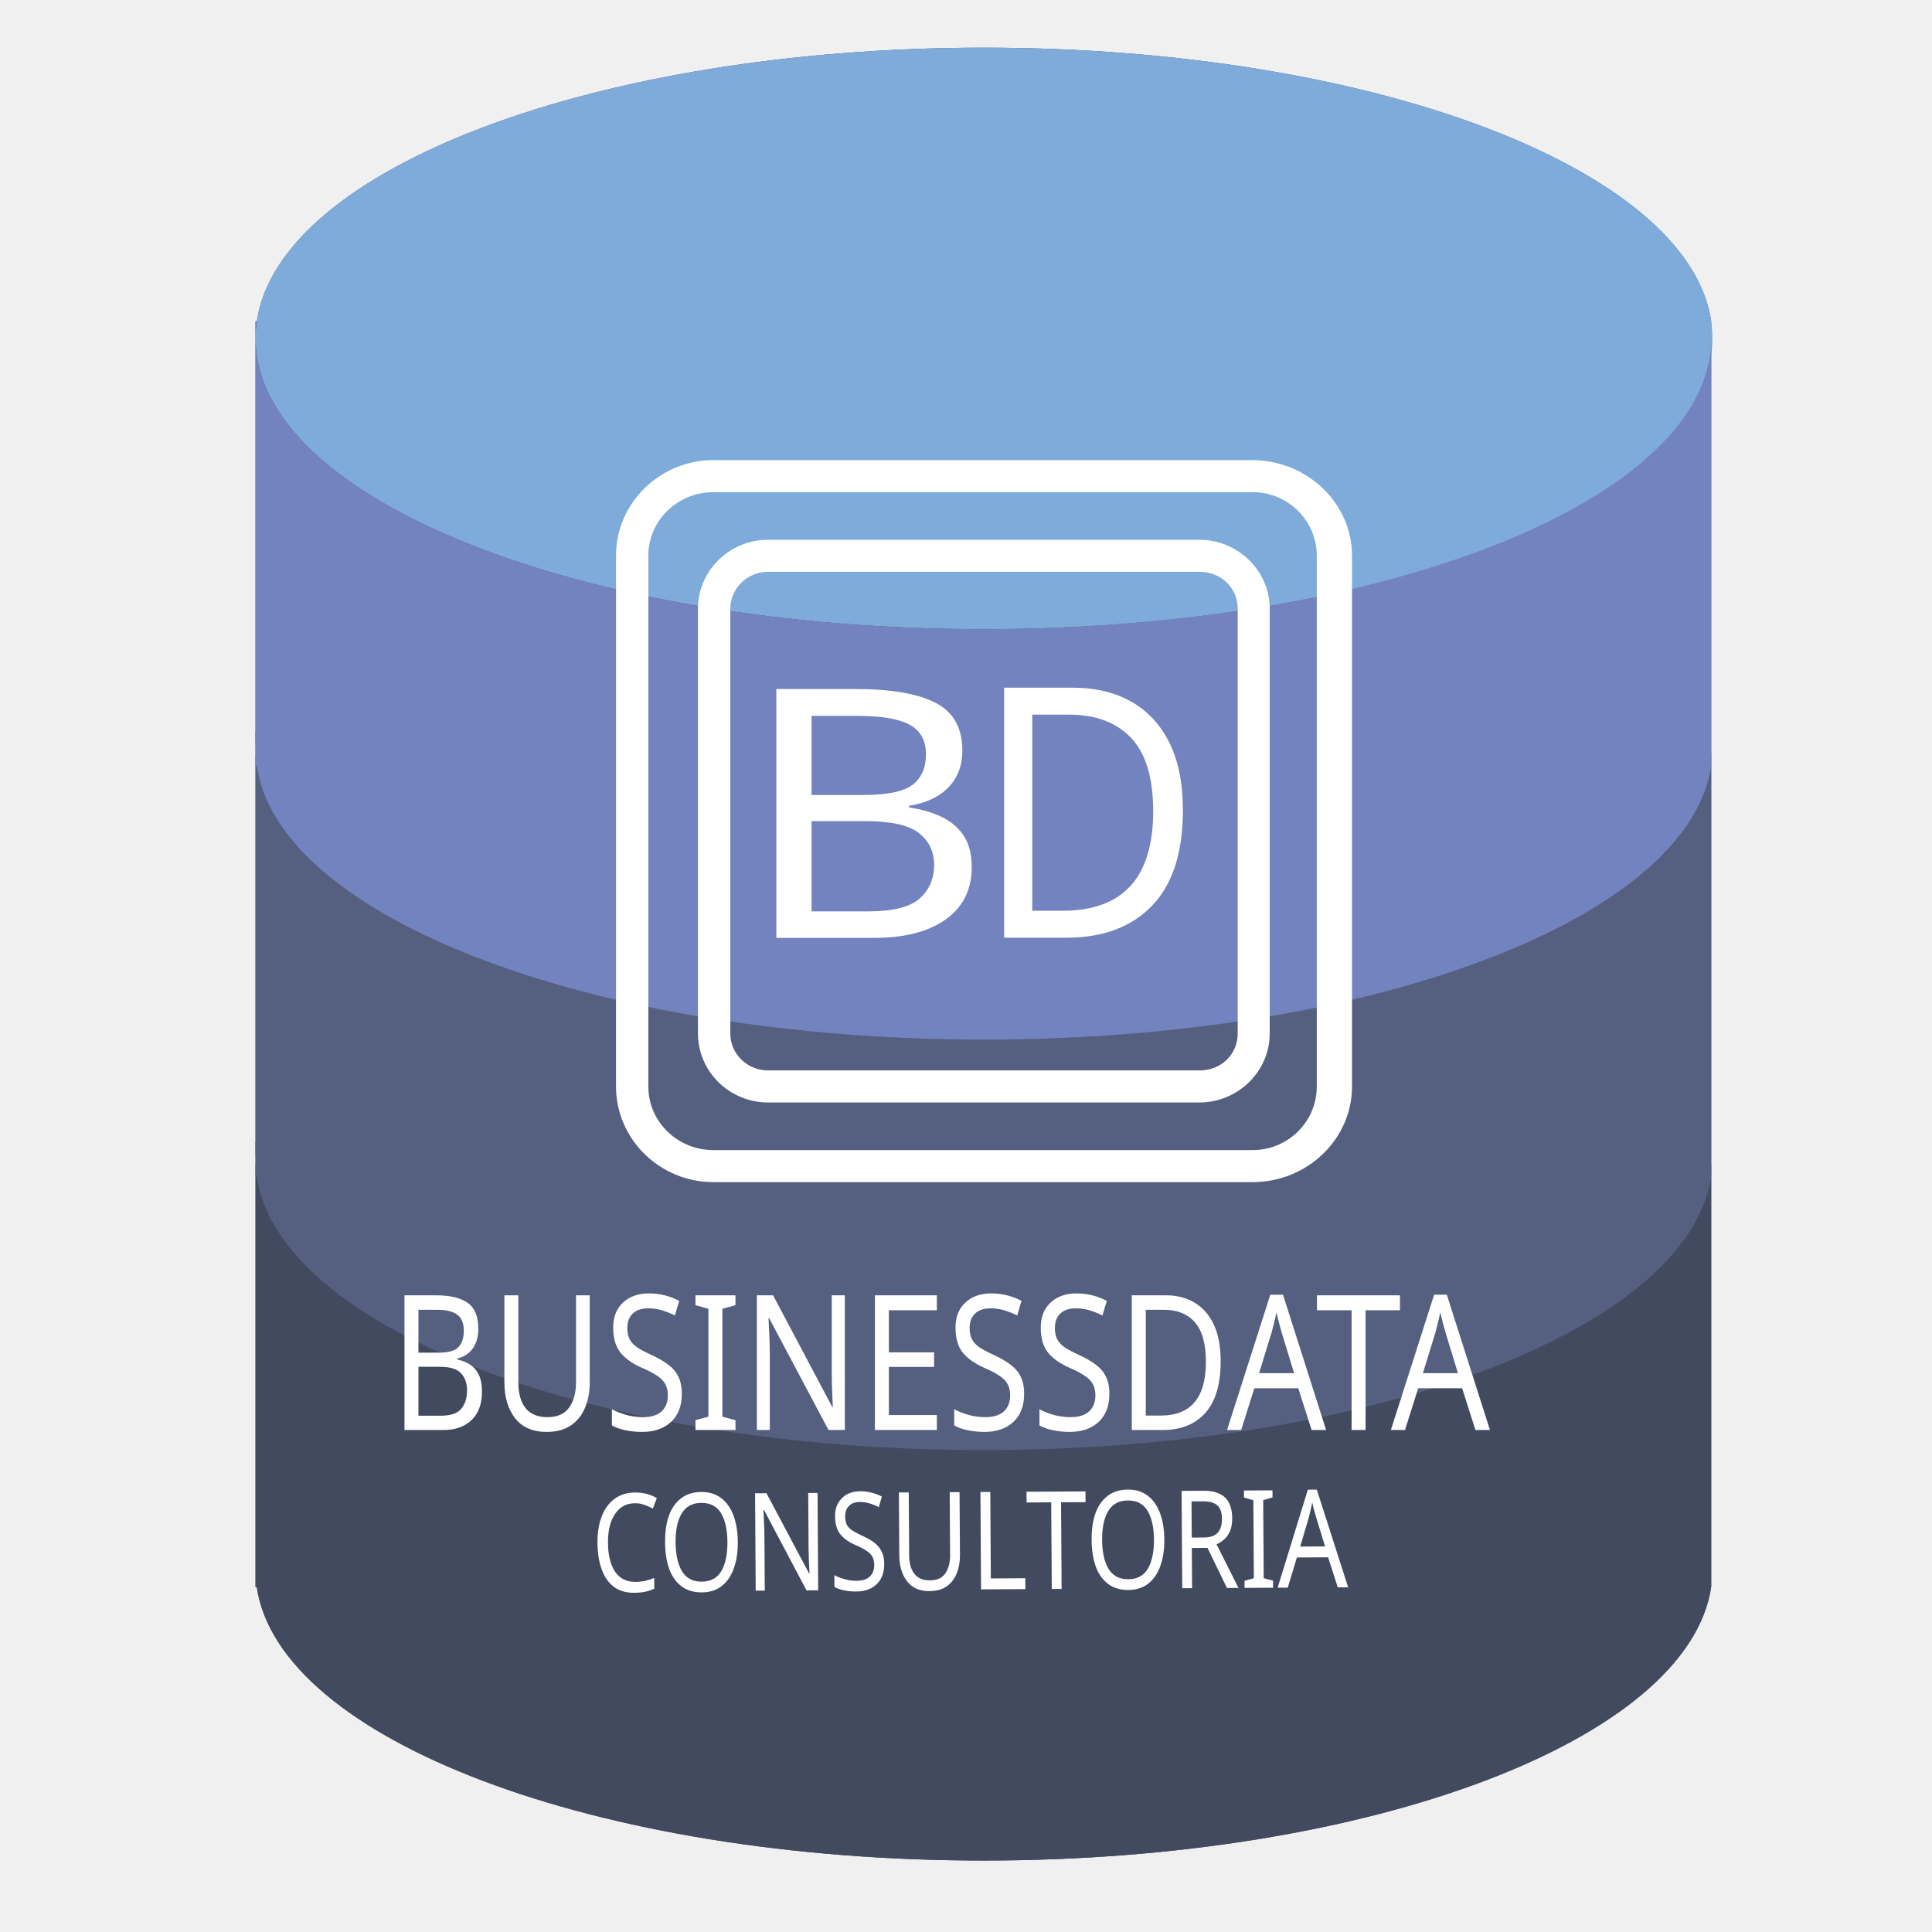
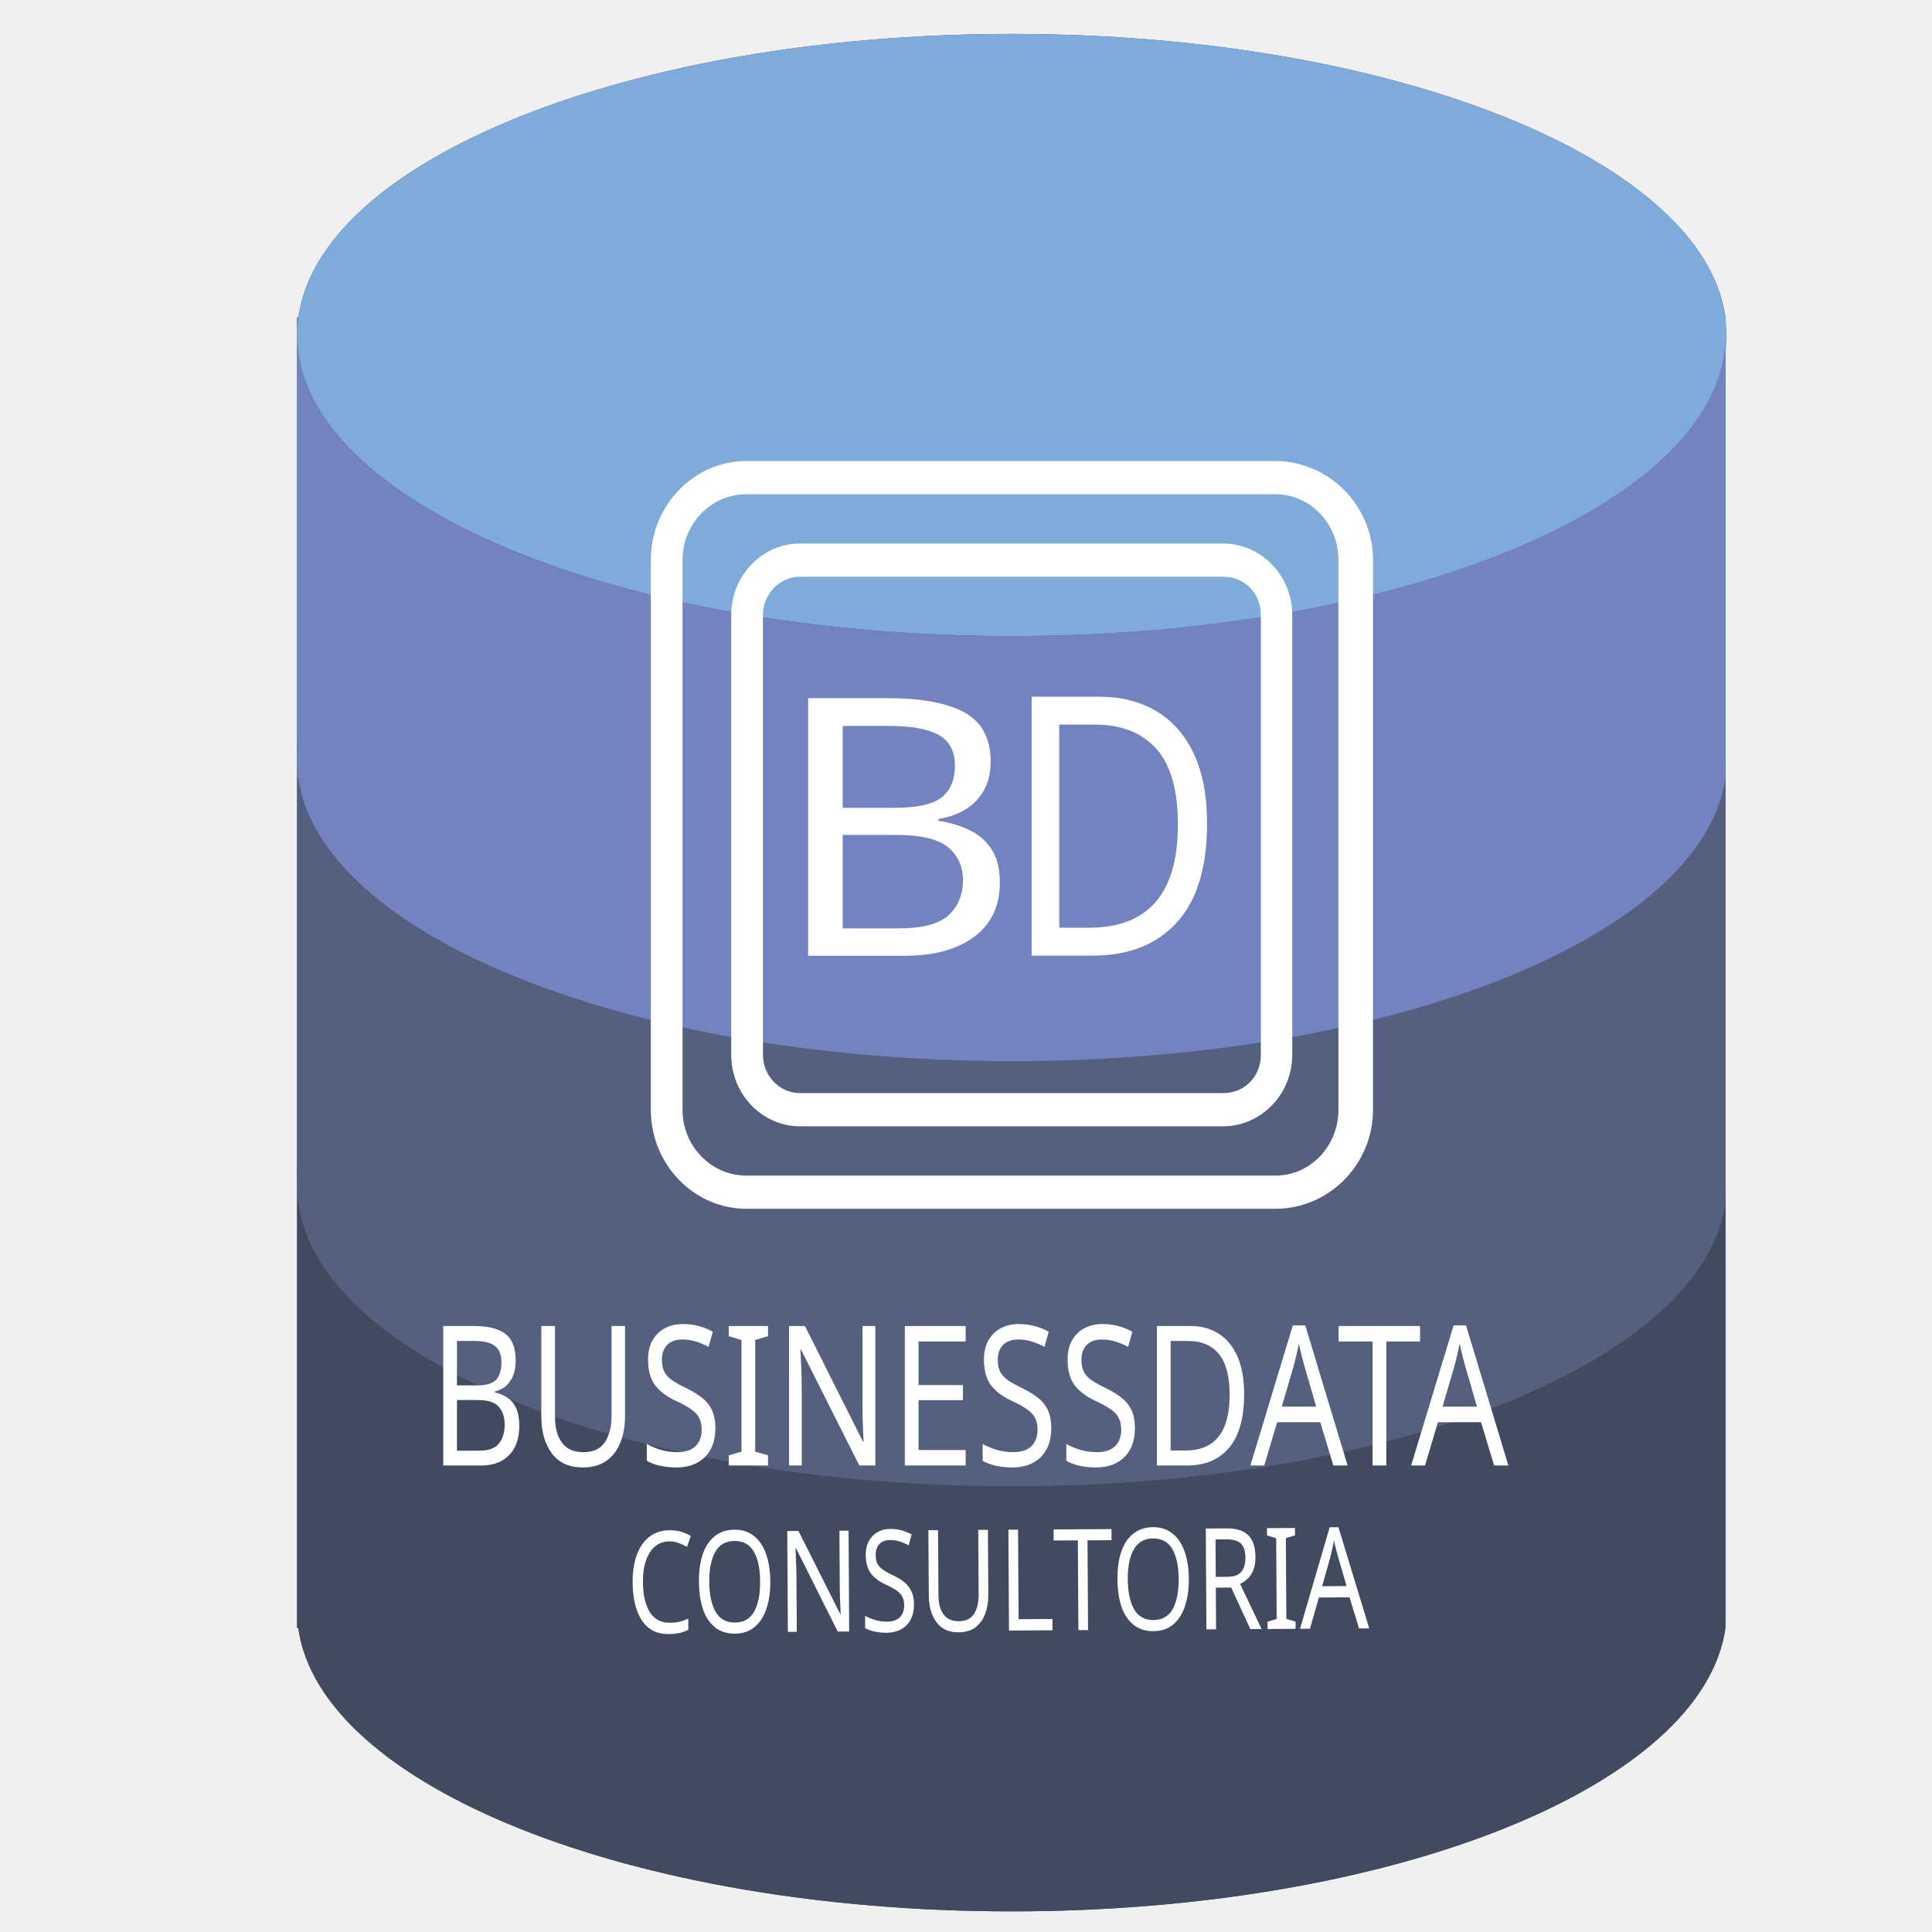
- <svg xmlns="http://www.w3.org/2000/svg" xmlns:xlink="http://www.w3.org/1999/xlink" width="100" height="100" viewBox="0 0 26.458 26.458" version="1.1" id="svg3876">
+ <svg xmlns="http://www.w3.org/2000/svg" xmlns:xlink="http://www.w3.org/1999/xlink" width="148" height="148" viewBox="0 0 39.158 39.158" version="1.1" id="svg3876">
  <defs id="defs3870">
    <linearGradient gradientTransform="matrix(1.657,0,0,1.656,1090,-149.7)" xlink:href="#linearGradient186" id="linearGradient188" x1="-693.5" y1="240.2" x2="-706.5" y2="251.5" gradientUnits="userSpaceOnUse" />
    <linearGradient id="linearGradient186">
      <stop style="stop-color:#cc0000;stop-opacity:1" offset="0" id="stop182" />
      <stop id="stop192" offset="0.406" style="stop-color:#ffcc00;stop-opacity:1" />
      <stop id="stop190" offset="0.759" style="stop-color:#99cc33;stop-opacity:1" />
      <stop style="stop-color:#003399;stop-opacity:1" offset="1" id="stop184" />
    </linearGradient>
  </defs>
-   <g id="layer1" transform="translate(0,-270.5417)">
-     <g id="g4329" transform="matrix(0.1243,0,0,0.1283,8.291,243.7)">
+   <g id="layer1" transform="translate(0,-257.8417)">
+     <g id="g4329" transform="matrix(0.1805143,0,0,0.1966523,12.98004,216.3862)">
      <g transform="matrix(0.1147,0,0,0.1077,11.16,253)" id="g4109">
        <g id="g3860" transform="matrix(3.344,0,0,3.651,-72.85,170)">
          <path id="path3766" d="M 50.46,8 V 8 C 49.72,3.538 39.28,0 26.5,0 13.72,0 3.276,3.538 2.545,8 V 8 H 2.5 V 8.5 20 20.5 21 32 32.5 33 45 h 0.04 c 0.731,4.46 11.18,8 23.95,8 12.79,0 23.22,-3.54 23.97,-8 V 45 33 32.5 32 21 20.5 20 8.5 8 Z" style="fill:#424a60" />
          <g id="g3774">
            <path id="path3768" d="M 26.5,41 C 13.25,41 2.5,37.19 2.5,32.5 V 45 h 0.04 c 0.731,4.46 11.18,8 23.95,8 12.79,0 23.22,-3.54 23.97,-8 v 0 -12.5 c 0,4.69 -10.75,8.5 -24.01,8.5 z" style="fill:#424a60" />
            <path id="path3770" d="m 2.5,32 v 0.5 c 0,-0.17 0.02,-0.33 0.04,-0.5 z" style="fill:#424a60" />
            <path id="path3772" d="m 50.46,32 c 0,0.17 0,0.33 0,0.5 z" style="fill:#424a60" />
          </g>
          <g id="g3782">
            <path id="path3776" d="M 26.5,29 C 13.25,29 2.5,25.19 2.5,20.5 V 33 h 0.04 c 0.731,4.46 11.18,8 23.95,8 12.79,0 23.22,-3.54 23.97,-8 v 0 -12.5 c 0,4.69 -10.75,8.5 -24.01,8.5 z" style="fill:#556080" />
            <path id="path3778" d="m 2.5,20 v 0.5 c 0,-0.17 0.02,-0.33 0.04,-0.5 z" style="fill:#556080" />
            <path id="path3780" d="m 50.46,20 c 0,0.17 0,0.33 0,0.5 z" style="fill:#556080" />
          </g>
          <ellipse id="ellipse3784" ry="8.5" rx="24" cy="8.5" cx="26.5" style="fill:#7fabda" />
          <g id="g3792">
            <path id="path3786" d="M 26.5,17 C 13.25,17 2.5,13.19 2.5,8.5 V 21 h 0.04 c 0.731,4.46 11.18,8 23.95,8 12.79,0 23.22,-3.54 23.97,-8 V 21 8.5 c 0,4.69 -10.75,8.5 -24.01,8.5 z" style="fill:#7383bf" />
            <path id="path3788" d="M 2.5,8 V 8.5 C 2.5,8.332 2.518,8.166 2.545,8 Z" style="fill:#7383bf" />
            <path id="path3790" d="m 50.46,8 c 0,0.166 0,0.332 0,0.5 z" style="fill:#7383bf" />
          </g>
          <g id="g3794" />
          <g id="g3796" />
          <g id="g3798" />
          <g id="g3800" />
          <g id="g3802" />
          <g id="g3804" />
          <g id="g3806" />
          <g id="g3808" />
          <g id="g3810" />
          <g id="g3812" />
          <g id="g3814" />
          <g id="g3816" />
          <g id="g3818" />
          <g id="g3820" />
          <g id="g3822" />
        </g>
        <text xml:space="preserve" style="font-style:normal;font-weight:normal;font-size:15.646px;line-height:1.25;font-family:sans-serif;letter-spacing:0px;word-spacing:0px;fill:#000000;fill-opacity:1;stroke:none;stroke-width:0.391" x="-42.09" y="377.9" id="text3558" transform="matrix(0.939,-0.0049,0.0075,1.065,0,0)">
          <tspan id="tspan3556" x="-42.09" y="377.9" style="stroke-width:0.391">CONSULTORIA</tspan>
        </text>
        <text xml:space="preserve" style="font-style:normal;font-weight:normal;font-size:21.815px;line-height:1.25;font-family:sans-serif;letter-spacing:0px;word-spacing:0px;fill:#000000;fill-opacity:1;stroke:none;stroke-width:0.545" x="-55.9" y="362.5" id="text3864" transform="scale(0.946,1.057)">
          <tspan id="tspan3862" x="-55.9" y="362.5" style="stroke-width:0.545">Businessdata</tspan>
        </text>
        <g id="g3931" transform="matrix(0.3527,0,0,0.3527,289,6.455)">
          <path id="path3866" d="m -707.6,607.1 h -134.7 c -12,0 -21.9,9.3 -21.9,20.9 v 128.5 c 0,11.6 9.9,20.9 21.9,20.9 h 134.7 c 12,0 22,-9.3 22,-20.9 V 628 c 0,-11.6 -10,-20.9 -22,-20.9 z m 12,149.4 c 0,6.2 -5,11.2 -12,11.2 h -134.7 c -6.5,0 -11.8,-5 -11.8,-11.2 V 628 c 0,-6.2 5.3,-11.2 11.8,-11.2 h 134.7 c 7,0 12,5 12,11.2 z m 0,0" style="fill:#ffffff;stroke:none;stroke-width:0.823" />
          <path id="path3868" d="m -690.9,583 h -168.5 c -16.7,0 -30.4,13 -30.4,28.9 v 160.7 c 0,15.9 13.7,28.9 30.4,28.9 h 168.5 c 17,0 31,-13 31,-28.9 V 611.9 c 0,-15.9 -14,-28.8 -31,-28.9 z m 20,189.6 c 0,10.6 -9,19.2 -20,19.2 h -168.5 c -11.2,0 -20.3,-8.6 -20.3,-19.2 V 611.9 c 0,-10.6 9.1,-19.2 20.3,-19.2 h 168.5 c 11,0 20,8.6 20,19.2 z m 0,0" style="fill:#ffffff;stroke-width:0.823" />
          <text xml:space="preserve" style="font-style:normal;font-weight:normal;font-size:113.58px;line-height:1.25;font-family:sans-serif;letter-spacing:0px;word-spacing:0px;fill:#ffffff;fill-opacity:1;stroke:none;stroke-width:2.84" x="-790.7" y="783.6" id="text3905" transform="scale(1.077,0.9285)">
            <tspan id="tspan3903" x="-790.7" y="783.6" style="font-style:normal;font-variant:normal;font-weight:normal;font-stretch:normal;font-family:'Lemon/Milk';-inkscape-font-specification:'Lemon/Milk';fill:#ffffff;stroke-width:2.84">B</tspan>
          </text>
          <text transform="scale(0.9597,1.042)" id="text3909" y="698.2" x="-810.7" style="font-style:normal;font-weight:normal;font-size:101.707px;line-height:1.25;font-family:sans-serif;letter-spacing:0px;word-spacing:0px;fill:#ffffff;fill-opacity:1;stroke:none;stroke-width:2.543" xml:space="preserve">
            <tspan style="font-style:normal;font-variant:normal;font-weight:normal;font-stretch:normal;font-family:'Lemon/Milk';-inkscape-font-specification:'Lemon/Milk';fill:#ffffff;stroke-width:2.543" y="698.2" x="-810.7" id="tspan3907">D</tspan>
          </text>
        </g>
      </g>
      <g transform="matrix(3.344,0,0,3.651,-46.91,214.3)" id="g3860-3">
        <path style="fill:#424a60" d="M 50.46,8 V 8 C 49.72,3.538 39.28,0 26.5,0 13.72,0 3.276,3.538 2.545,8 V 8 H 2.5 V 8.5 20 20.5 21 32 32.5 33 45 h 0.04 c 0.731,4.46 11.18,8 23.95,8 12.79,0 23.22,-3.54 23.97,-8 V 45 33 32.5 32 21 20.5 20 8.5 8 Z" id="path3766-6" />
        <g id="g3774-7">
          <path style="fill:#424a60" d="M 26.5,41 C 13.25,41 2.5,37.19 2.5,32.5 V 45 h 0.04 c 0.731,4.46 11.18,8 23.95,8 12.79,0 23.22,-3.54 23.97,-8 v 0 -12.5 c 0,4.69 -10.75,8.5 -24.01,8.5 z" id="path3768-5" />
          <path style="fill:#424a60" d="m 2.5,32 v 0.5 c 0,-0.17 0.02,-0.33 0.04,-0.5 z" id="path3770-3" />
          <path style="fill:#424a60" d="m 50.46,32 c 0,0.17 0,0.33 0,0.5 z" id="path3772-5" />
        </g>
        <g id="g3782-6">
          <path style="fill:#556080" d="M 26.5,29 C 13.25,29 2.5,25.19 2.5,20.5 V 33 h 0.04 c 0.731,4.46 11.18,8 23.95,8 12.79,0 23.22,-3.54 23.97,-8 v 0 -12.5 c 0,4.69 -10.75,8.5 -24.01,8.5 z" id="path3776-2" />
          <path style="fill:#556080" d="m 2.5,20 v 0.5 c 0,-0.17 0.02,-0.33 0.04,-0.5 z" id="path3778-9" />
          <path style="fill:#556080" d="m 50.46,20 c 0,0.17 0,0.33 0,0.5 z" id="path3780-1" />
        </g>
        <ellipse style="fill:#7fabda" cx="26.5" cy="8.5" rx="24" ry="8.5" id="ellipse3784-2" />
        <g id="g3792-7">
          <path style="fill:#7383bf" d="M 26.5,17 C 13.25,17 2.5,13.19 2.5,8.5 V 21 h 0.04 c 0.731,4.46 11.18,8 23.95,8 12.79,0 23.22,-3.54 23.97,-8 V 21 8.5 c 0,4.69 -10.75,8.5 -24.01,8.5 z" id="path3786-0" />
          <path style="fill:#7383bf" d="M 2.5,8 V 8.5 C 2.5,8.332 2.518,8.166 2.545,8 Z" id="path3788-9" />
          <path style="fill:#7383bf" d="m 50.46,8 c 0,0.166 0,0.332 0,0.5 z" id="path3790-3" />
        </g>
        <g id="g3794-6" />
        <g id="g3796-0" />
        <g id="g3798-6" />
        <g id="g3800-2" />
        <g id="g3802-6" />
        <g id="g3804-1" />
        <g id="g3806-8" />
        <g id="g3808-7" />
        <g id="g3810-9" />
        <g id="g3812-2" />
        <g id="g3814-0" />
        <g id="g3816-2" />
        <g id="g3818-3" />
        <g id="g3820-7" />
        <g id="g3822-5" />
      </g>
      <text transform="matrix(0.914,-0.005,0.0073,1.094,0,0)" id="text3558-9" y="346.5" x="-4.501" style="font-style:normal;font-weight:normal;font-size:13.316px;line-height:1.25;font-family:sans-serif;letter-spacing:0px;word-spacing:0px;fill:#ffffff;fill-opacity:1;stroke:none;stroke-width:0.333" xml:space="preserve">
        <tspan style="fill:#ffffff;stroke-width:0.333" y="346.5" x="-4.501" id="tspan3556-2">CONSULTORIA</tspan>
      </text>
      <text transform="scale(0.9216,1.085)" id="text3864-2" y="333.5" x="-25.82" style="font-style:normal;font-weight:normal;font-size:18.566px;line-height:1.25;font-family:sans-serif;letter-spacing:0px;word-spacing:0px;fill:#ffffff;fill-opacity:1;stroke:none;stroke-width:0.464" xml:space="preserve">
        <tspan style="fill:#ffffff;stroke-width:0.464" y="333.5" x="-25.82" id="tspan3862-8">BUSINESSDATA</tspan>
      </text>
      <g transform="matrix(0.3527,0,0,0.3527,315,52.7)" id="g3931-9">
        <path style="fill:#ffffff;stroke:none;stroke-width:0.823" d="m -707.6,607.1 h -134.7 c -12,0 -21.9,9.3 -21.9,20.9 v 128.5 c 0,11.6 9.9,20.9 21.9,20.9 h 134.7 c 12,0 22,-9.3 22,-20.9 V 628 c 0,-11.6 -10,-20.9 -22,-20.9 z m 12,149.4 c 0,6.2 -5,11.2 -12,11.2 h -134.7 c -6.5,0 -11.8,-5 -11.8,-11.2 V 628 c 0,-6.2 5.3,-11.2 11.8,-11.2 h 134.7 c 7,0 12,5 12,11.2 z m 0,0" id="path3866-7" />
        <path style="fill:#ffffff;stroke-width:0.823" d="m -690.9,583 h -168.5 c -16.7,0 -30.4,13 -30.4,28.9 v 160.7 c 0,15.9 13.7,28.9 30.4,28.9 h 168.5 c 17,0 31,-13 31,-28.9 V 611.9 c 0,-15.9 -14,-28.8 -31,-28.9 z m 20,189.6 c 0,10.6 -9,19.2 -20,19.2 h -168.5 c -11.2,0 -20.3,-8.6 -20.3,-19.2 V 611.9 c 0,-10.6 9.1,-19.2 20.3,-19.2 h 168.5 c 11,0 20,8.6 20,19.2 z m 0,0" id="path3868-3" />
        <text transform="scale(1.077,0.9285)" id="text3905-6" y="783.6" x="-790.7" style="font-style:normal;font-weight:normal;font-size:113.58px;line-height:1.25;font-family:sans-serif;letter-spacing:0px;word-spacing:0px;fill:#ffffff;fill-opacity:1;stroke:none;stroke-width:2.84" xml:space="preserve">
          <tspan style="font-style:normal;font-variant:normal;font-weight:normal;font-stretch:normal;font-family:'Lemon/Milk';-inkscape-font-specification:'Lemon/Milk';fill:#ffffff;stroke-width:2.84" y="783.6" x="-790.7" id="tspan3903-1">B</tspan>
        </text>
        <text xml:space="preserve" style="font-style:normal;font-weight:normal;font-size:101.707px;line-height:1.25;font-family:sans-serif;letter-spacing:0px;word-spacing:0px;fill:#ffffff;fill-opacity:1;stroke:none;stroke-width:2.543" x="-810.7" y="698.2" id="text3909-2" transform="scale(0.9597,1.042)">
          <tspan id="tspan3907-9" x="-810.7" y="698.2" style="font-style:normal;font-variant:normal;font-weight:normal;font-stretch:normal;font-family:'Lemon/Milk';-inkscape-font-specification:'Lemon/Milk';fill:#ffffff;stroke-width:2.543">D</tspan>
        </text>
      </g>
    </g>
  </g>
</svg>
